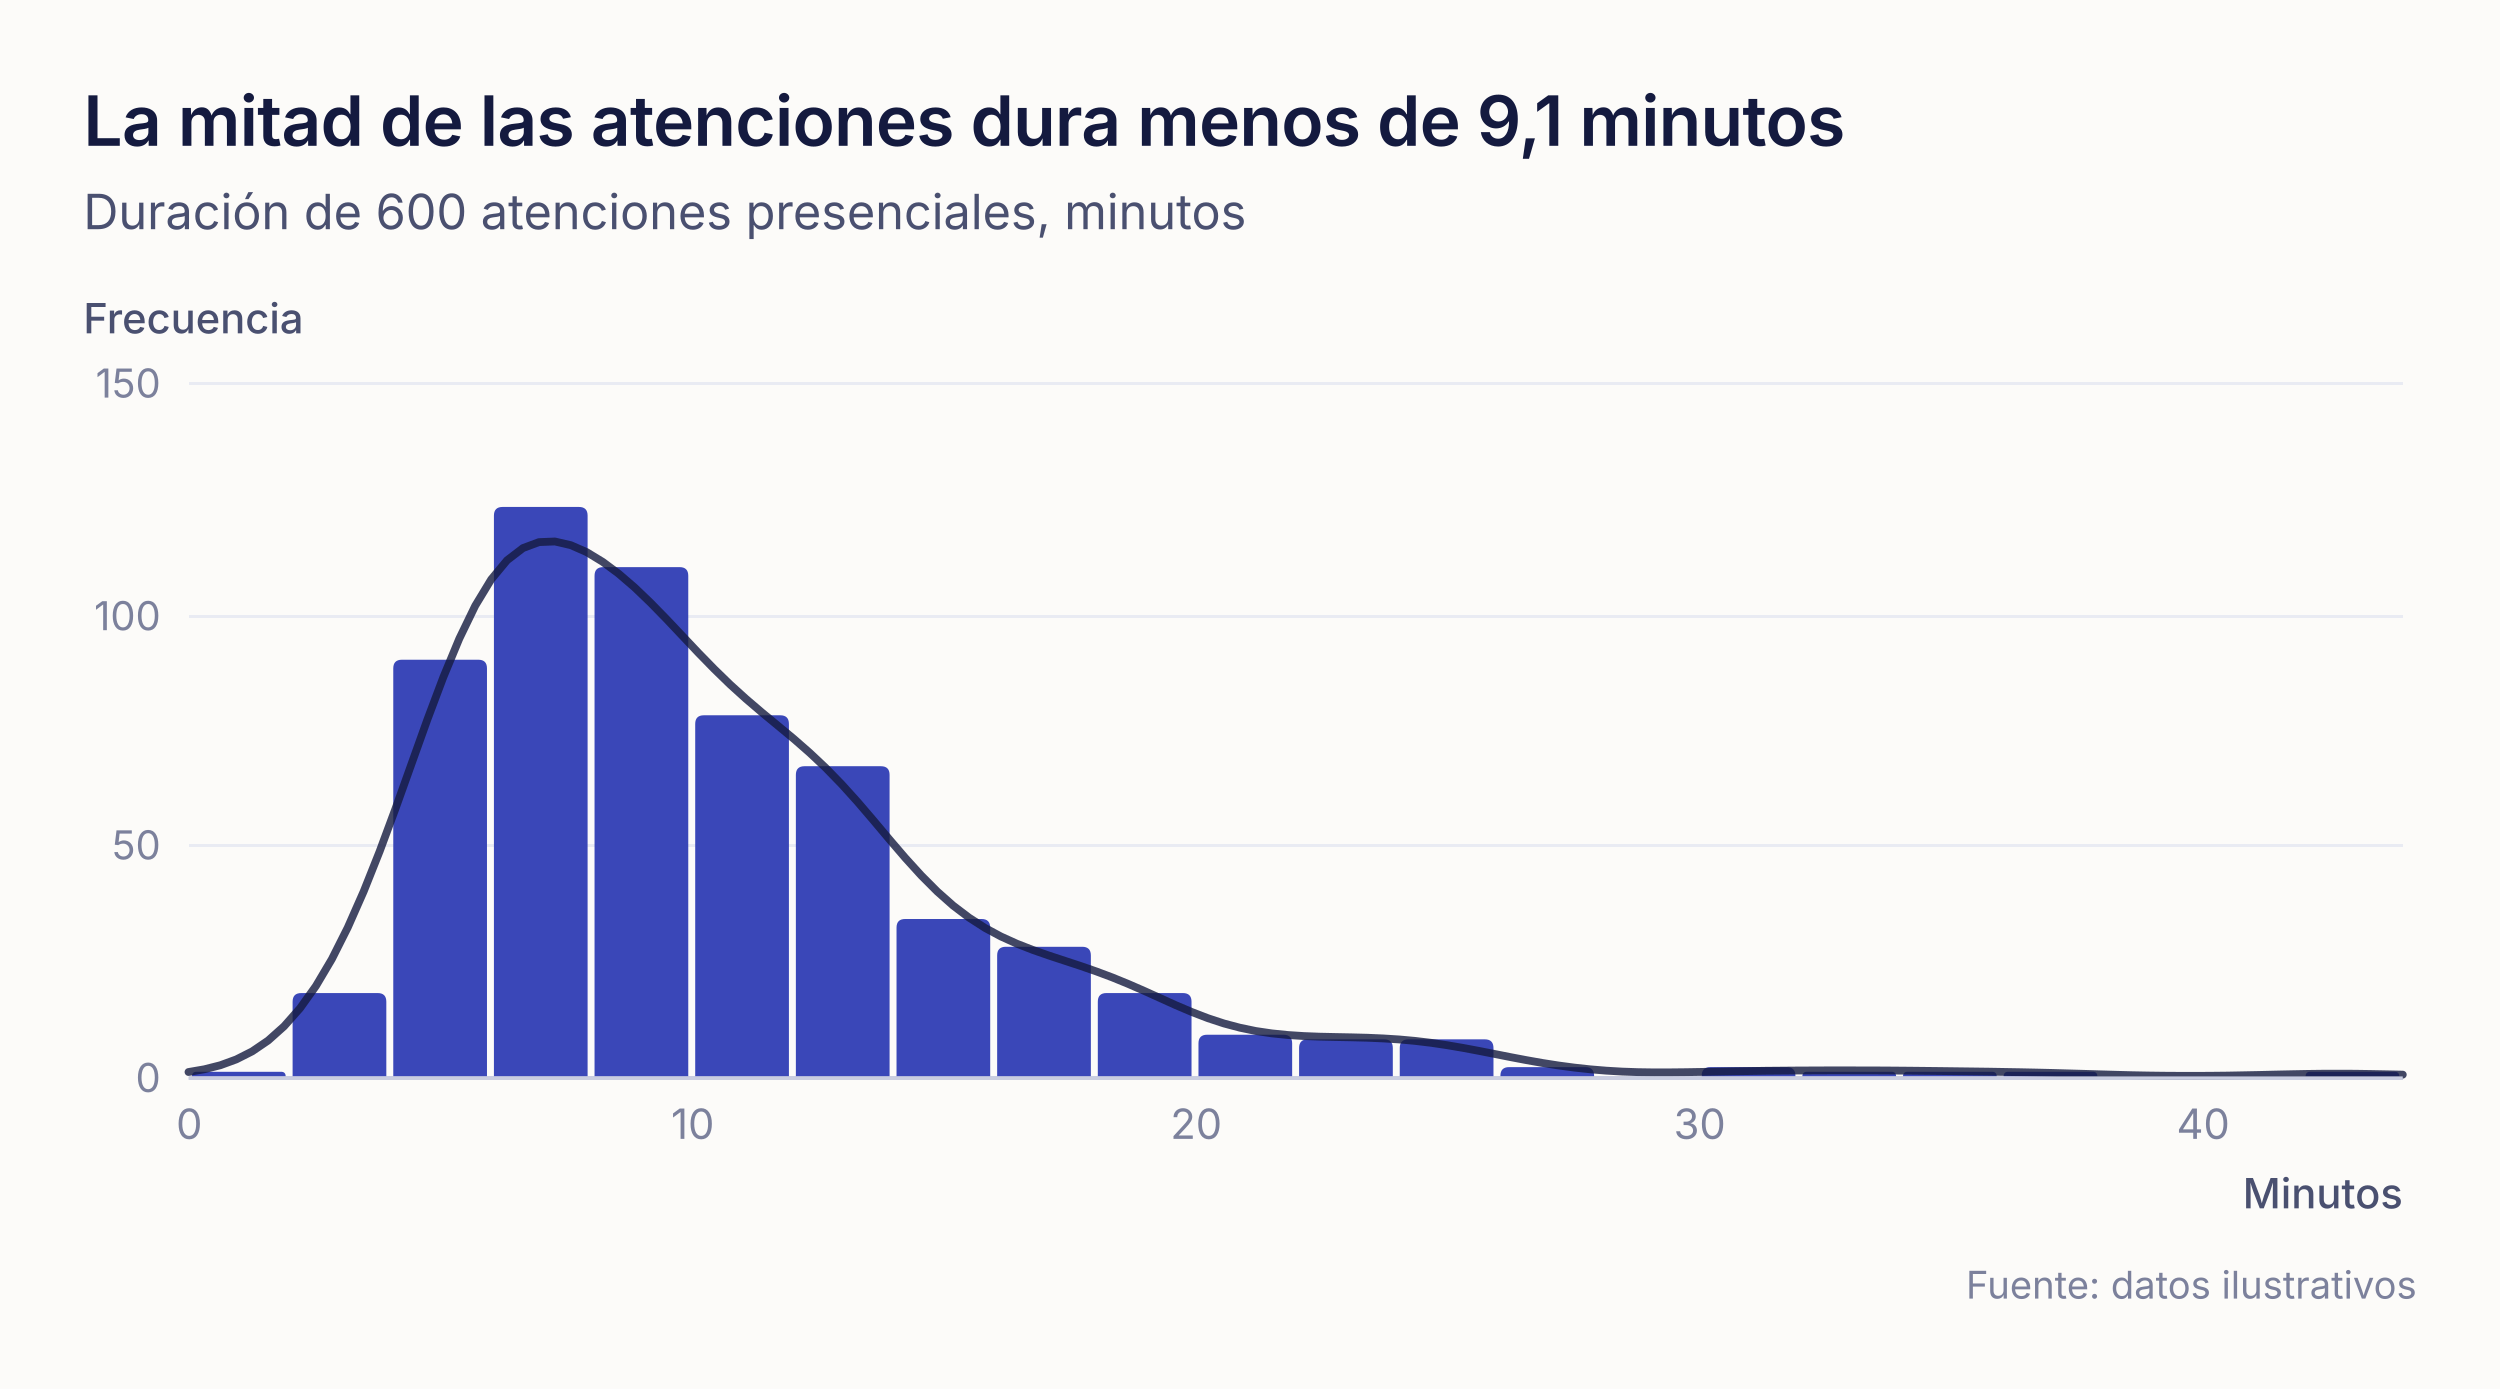
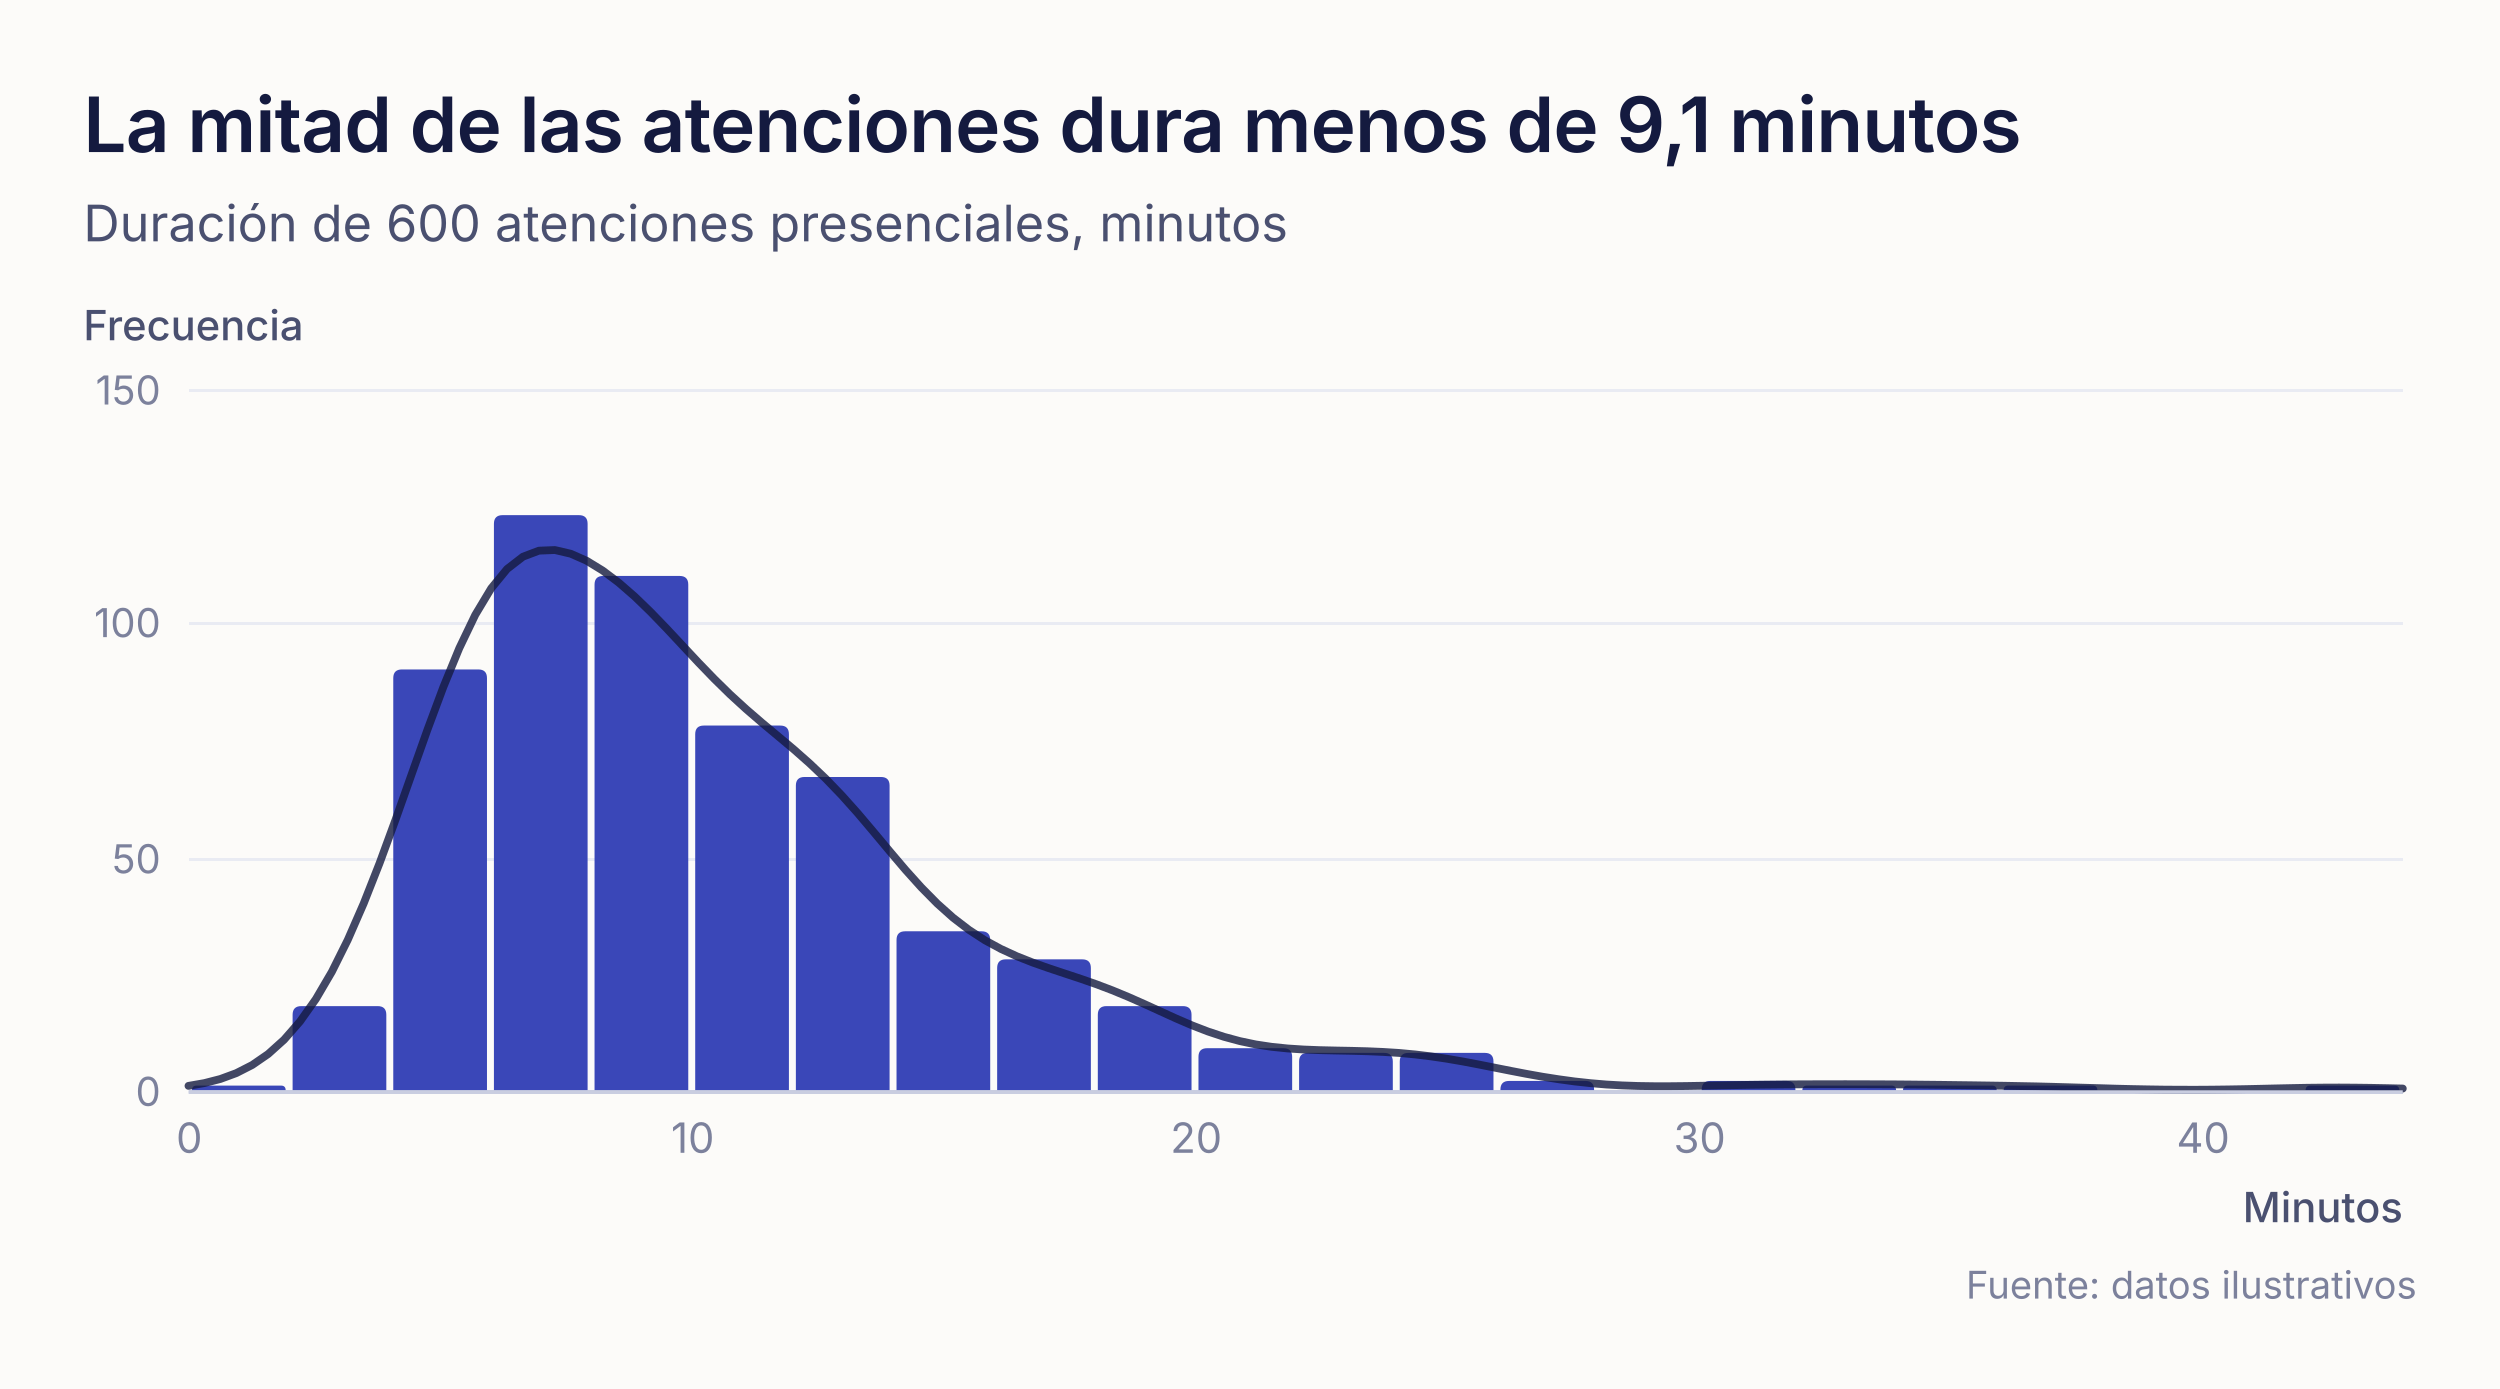
<svg xmlns="http://www.w3.org/2000/svg" viewBox="0 0 720 400" width="720" height="400" role="img" aria-labelledby="pagtjf2f-t pagtjf2f-d" font-family="'Mozilla Text', 'Inter', system-ui, -apple-system, 'Segoe UI', Roboto, sans-serif" class="pa-chart" data-pa-type="hist" data-pa-mode="light" style="max-width:100%;height:auto;font-variant-numeric:lining-nums">
  <style>.pa-m{transition:opacity .15s ease}.pa-focus .pa-m{opacity:.28}.pa-focus .pa-m.pa-on{opacity:1}</style>
  <rect width="720" height="400" fill="#FCFBF9" />
  <g class="pa-header">
-     <text x="24" y="42" fill="#141A3F" font-size="20" font-weight="600" letter-spacing="-0.01em">La mitad de las atenciones dura menos de 9,1 minutos</text>
-     <text x="24" y="66" fill="#4A5070" font-size="14">Duración de 600 atenciones presenciales, minutos</text>
+     <text x="24" y="43.8" fill="#141A3F" font-size="22" font-weight="600" letter-spacing="-0.01em">La mitad de las atenciones dura menos de 9,1 minutos</text>
+     <text x="24" y="69.5" fill="#4A5070" font-size="14.5">Duración de 600 atenciones presenciales, minutos</text>
  </g>
  <g class="pa-body">
    <clipPath id="pa-clip-hmftwcq">
-       <rect x="54.29" y="108" width="637.71" height="202" />
+       <rect x="54.29" y="110" width="637.71" height="204" />
    </clipPath>
    <g class="pa-grid">
-       <line x1="54.29" x2="692" y1="310.5" y2="310.5" stroke="#C9CDE0" stroke-width="1" shape-rendering="crispEdges" />
-       <line x1="54.29" x2="692" y1="243.5" y2="243.5" stroke="#E9EBF3" stroke-width="1" shape-rendering="crispEdges" />
-       <line x1="54.29" x2="692" y1="177.5" y2="177.5" stroke="#E9EBF3" stroke-width="1" shape-rendering="crispEdges" />
-       <line x1="54.29" x2="692" y1="110.5" y2="110.5" stroke="#E9EBF3" stroke-width="1" shape-rendering="crispEdges" />
+       <line x1="54.29" x2="692" y1="314.5" y2="314.5" stroke="#C9CDE0" stroke-width="1" shape-rendering="crispEdges" />
+       <line x1="54.29" x2="692" y1="247.5" y2="247.5" stroke="#E9EBF3" stroke-width="1" shape-rendering="crispEdges" />
+       <line x1="54.29" x2="692" y1="179.5" y2="179.5" stroke="#E9EBF3" stroke-width="1" shape-rendering="crispEdges" />
+       <line x1="54.29" x2="692" y1="112.5" y2="112.5" stroke="#E9EBF3" stroke-width="1" shape-rendering="crispEdges" />
    </g>
    <g clip-path="url(#pa-clip-hmftwcq)">
      <g>
        <g class="pa-m" data-tip="0 – 2 1">
-           <rect x="54.29" y="110" width="28.99" height="200" fill="transparent" />
-           <path d="M55.29,310V310Q55.29,308.67 56.62,308.67H80.94Q82.27,308.67 82.27,310V310Z" fill="#3A47B8" fill-opacity="1" />
+           <rect x="54.29" y="112" width="28.99" height="202" fill="transparent" />
+           <path d="M55.29,314V314Q55.29,312.65 56.63,312.65H80.93Q82.27,312.65 82.27,314V314Z" fill="#3A47B8" fill-opacity="1" />
        </g>
        <g class="pa-m" data-tip="2 – 4 18">
-           <rect x="83.27" y="110" width="28.99" height="200" fill="transparent" />
-           <path d="M84.27,310V288.5Q84.27,286 86.77,286H108.76Q111.26,286 111.26,288.5V310Z" fill="#3A47B8" fill-opacity="1" />
+           <rect x="83.27" y="112" width="28.99" height="202" fill="transparent" />
+           <path d="M84.27,314V292.26Q84.27,289.76 86.77,289.76H108.76Q111.26,289.76 111.26,292.26V314Z" fill="#3A47B8" fill-opacity="1" />
        </g>
        <g class="pa-m" data-tip="4 – 6 90">
-           <rect x="112.26" y="110" width="28.99" height="200" fill="transparent" />
-           <path d="M113.26,310V192.5Q113.26,190 115.76,190H137.75Q140.25,190 140.25,192.5V310Z" fill="#3A47B8" fill-opacity="1" />
+           <rect x="112.26" y="112" width="28.99" height="202" fill="transparent" />
+           <path d="M113.26,314V195.3Q113.26,192.8 115.76,192.8H137.75Q140.25,192.8 140.25,195.3V314Z" fill="#3A47B8" fill-opacity="1" />
        </g>
        <g class="pa-m" data-tip="6 – 8 123">
-           <rect x="141.25" y="110" width="28.99" height="200" fill="transparent" />
-           <path d="M142.25,310V148.5Q142.25,146 144.75,146H166.73Q169.23,146 169.23,148.5V310Z" fill="#3A47B8" fill-opacity="1" />
+           <rect x="141.25" y="112" width="28.99" height="202" fill="transparent" />
+           <path d="M142.25,314V150.86Q142.25,148.36 144.75,148.36H166.73Q169.23,148.36 169.23,150.86V314Z" fill="#3A47B8" fill-opacity="1" />
        </g>
        <g class="pa-m" data-tip="8 – 10 110">
-           <rect x="170.23" y="110" width="28.99" height="200" fill="transparent" />
-           <path d="M171.23,310V165.83Q171.23,163.33 173.73,163.33H195.72Q198.22,163.33 198.22,165.83V310Z" fill="#3A47B8" fill-opacity="1" />
+           <rect x="170.23" y="112" width="28.99" height="202" fill="transparent" />
+           <path d="M171.23,314V168.37Q171.23,165.87 173.73,165.87H195.72Q198.22,165.87 198.22,168.37V314Z" fill="#3A47B8" fill-opacity="1" />
        </g>
        <g class="pa-m" data-tip="10 – 12 78">
-           <rect x="199.22" y="110" width="28.99" height="200" fill="transparent" />
-           <path d="M200.22,310V208.5Q200.22,206 202.72,206H224.71Q227.21,206 227.21,208.5V310Z" fill="#3A47B8" fill-opacity="1" />
+           <rect x="199.22" y="112" width="28.99" height="202" fill="transparent" />
+           <path d="M200.22,314V211.46Q200.22,208.96 202.72,208.96H224.71Q227.21,208.96 227.21,211.46V314Z" fill="#3A47B8" fill-opacity="1" />
        </g>
        <g class="pa-m" data-tip="12 – 14 67">
-           <rect x="228.21" y="110" width="28.99" height="200" fill="transparent" />
-           <path d="M229.21,310V223.17Q229.21,220.67 231.71,220.67H253.7Q256.2,220.67 256.2,223.17V310Z" fill="#3A47B8" fill-opacity="1" />
+           <rect x="228.21" y="112" width="28.99" height="202" fill="transparent" />
+           <path d="M229.21,314V226.27Q229.21,223.77 231.71,223.77H253.7Q256.2,223.77 256.2,226.27V314Z" fill="#3A47B8" fill-opacity="1" />
        </g>
        <g class="pa-m" data-tip="14 – 16 34">
-           <rect x="257.2" y="110" width="28.99" height="200" fill="transparent" />
-           <path d="M258.2,310V267.17Q258.2,264.67 260.7,264.67H282.68Q285.18,264.67 285.18,267.17V310Z" fill="#3A47B8" fill-opacity="1" />
+           <rect x="257.2" y="112" width="28.99" height="202" fill="transparent" />
+           <path d="M258.2,314V270.71Q258.2,268.21 260.7,268.21H282.68Q285.18,268.21 285.18,270.71V314Z" fill="#3A47B8" fill-opacity="1" />
        </g>
        <g class="pa-m" data-tip="16 – 18 28">
-           <rect x="286.18" y="110" width="28.99" height="200" fill="transparent" />
-           <path d="M287.18,310V275.17Q287.18,272.67 289.68,272.67H311.67Q314.17,272.67 314.17,275.17V310Z" fill="#3A47B8" fill-opacity="1" />
+           <rect x="286.18" y="112" width="28.99" height="202" fill="transparent" />
+           <path d="M287.18,314V278.79Q287.18,276.29 289.68,276.29H311.67Q314.17,276.29 314.17,278.79V314Z" fill="#3A47B8" fill-opacity="1" />
        </g>
        <g class="pa-m" data-tip="18 – 20 18">
-           <rect x="315.17" y="110" width="28.99" height="200" fill="transparent" />
-           <path d="M316.17,310V288.5Q316.17,286 318.67,286H340.66Q343.16,286 343.16,288.5V310Z" fill="#3A47B8" fill-opacity="1" />
+           <rect x="315.17" y="112" width="28.99" height="202" fill="transparent" />
+           <path d="M316.17,314V292.26Q316.17,289.76 318.67,289.76H340.66Q343.16,289.76 343.16,292.26V314Z" fill="#3A47B8" fill-opacity="1" />
        </g>
        <g class="pa-m" data-tip="20 – 22 9">
-           <rect x="344.16" y="110" width="28.99" height="200" fill="transparent" />
-           <path d="M345.16,310V300.5Q345.16,298 347.66,298H369.64Q372.14,298 372.14,300.5V310Z" fill="#3A47B8" fill-opacity="1" />
+           <rect x="344.16" y="112" width="28.99" height="202" fill="transparent" />
+           <path d="M345.16,314V304.38Q345.16,301.88 347.66,301.88H369.64Q372.14,301.88 372.14,304.38V314Z" fill="#3A47B8" fill-opacity="1" />
        </g>
        <g class="pa-m" data-tip="22 – 24 8">
-           <rect x="373.14" y="110" width="28.99" height="200" fill="transparent" />
-           <path d="M374.14,310V301.83Q374.14,299.33 376.64,299.33H398.63Q401.13,299.33 401.13,301.83V310Z" fill="#3A47B8" fill-opacity="1" />
+           <rect x="373.14" y="112" width="28.99" height="202" fill="transparent" />
+           <path d="M374.14,314V305.73Q374.14,303.23 376.64,303.23H398.63Q401.13,303.23 401.13,305.73V314Z" fill="#3A47B8" fill-opacity="1" />
        </g>
        <g class="pa-m" data-tip="24 – 26 8">
-           <rect x="402.13" y="110" width="28.99" height="200" fill="transparent" />
-           <path d="M403.13,310V301.83Q403.13,299.33 405.63,299.33H427.62Q430.12,299.33 430.12,301.83V310Z" fill="#3A47B8" fill-opacity="1" />
+           <rect x="402.13" y="112" width="28.99" height="202" fill="transparent" />
+           <path d="M403.13,314V305.73Q403.13,303.23 405.63,303.23H427.62Q430.12,303.23 430.12,305.73V314Z" fill="#3A47B8" fill-opacity="1" />
        </g>
        <g class="pa-m" data-tip="26 – 28 2">
-           <rect x="431.12" y="110" width="28.99" height="200" fill="transparent" />
-           <path d="M432.12,310V309.83Q432.12,307.33 434.62,307.33H456.6Q459.1,307.33 459.1,309.83V310Z" fill="#3A47B8" fill-opacity="1" />
+           <rect x="431.12" y="112" width="28.99" height="202" fill="transparent" />
+           <path d="M432.12,314V313.81Q432.12,311.31 434.62,311.31H456.6Q459.1,311.31 459.1,313.81V314Z" fill="#3A47B8" fill-opacity="1" />
        </g>
        <g class="pa-m" data-tip="28 – 30 0">
-           <rect x="460.1" y="110" width="28.99" height="200" fill="transparent" />
+           <rect x="460.1" y="112" width="28.99" height="202" fill="transparent" />
        </g>
        <g class="pa-m" data-tip="30 – 32 2">
-           <rect x="489.09" y="110" width="28.99" height="200" fill="transparent" />
-           <path d="M490.09,310V309.83Q490.09,307.33 492.59,307.33H514.58Q517.08,307.33 517.08,309.83V310Z" fill="#3A47B8" fill-opacity="1" />
+           <rect x="489.09" y="112" width="28.99" height="202" fill="transparent" />
+           <path d="M490.09,314V313.81Q490.09,311.31 492.59,311.31H514.58Q517.08,311.31 517.08,313.81V314Z" fill="#3A47B8" fill-opacity="1" />
        </g>
        <g class="pa-m" data-tip="32 – 34 1">
-           <rect x="518.08" y="110" width="28.99" height="200" fill="transparent" />
-           <path d="M519.08,310V310Q519.08,308.67 520.41,308.67H544.73Q546.07,308.67 546.07,310V310Z" fill="#3A47B8" fill-opacity="1" />
+           <rect x="518.08" y="112" width="28.99" height="202" fill="transparent" />
+           <path d="M519.08,314V314Q519.08,312.65 520.42,312.65H544.72Q546.07,312.65 546.07,314V314Z" fill="#3A47B8" fill-opacity="1" />
        </g>
        <g class="pa-m" data-tip="34 – 36 1">
-           <rect x="547.07" y="110" width="28.99" height="200" fill="transparent" />
-           <path d="M548.07,310V310Q548.07,308.67 549.4,308.67H573.72Q575.05,308.67 575.05,310V310Z" fill="#3A47B8" fill-opacity="1" />
+           <rect x="547.07" y="112" width="28.99" height="202" fill="transparent" />
+           <path d="M548.07,314V314Q548.07,312.65 549.41,312.65H573.71Q575.05,312.65 575.05,314V314Z" fill="#3A47B8" fill-opacity="1" />
        </g>
        <g class="pa-m" data-tip="36 – 38 1">
-           <rect x="576.05" y="110" width="28.99" height="200" fill="transparent" />
-           <path d="M577.05,310V310Q577.05,308.67 578.39,308.67H602.71Q604.04,308.67 604.04,310V310Z" fill="#3A47B8" fill-opacity="1" />
+           <rect x="576.05" y="112" width="28.99" height="202" fill="transparent" />
+           <path d="M577.05,314V314Q577.05,312.65 578.4,312.65H602.69Q604.04,312.65 604.04,314V314Z" fill="#3A47B8" fill-opacity="1" />
        </g>
        <g class="pa-m" data-tip="38 – 40 0">
-           <rect x="605.04" y="110" width="28.99" height="200" fill="transparent" />
+           <rect x="605.04" y="112" width="28.99" height="202" fill="transparent" />
        </g>
        <g class="pa-m" data-tip="40 – 42 0">
-           <rect x="634.03" y="110" width="28.99" height="200" fill="transparent" />
+           <rect x="634.03" y="112" width="28.99" height="202" fill="transparent" />
        </g>
        <g class="pa-m" data-tip="42 – 44 1">
-           <rect x="663.01" y="110" width="28.99" height="200" fill="transparent" />
-           <path d="M664.01,310V310Q664.01,308.67 665.35,308.67H689.67Q691,308.67 691,310V310Z" fill="#3A47B8" fill-opacity="1" />
+           <rect x="663.01" y="112" width="28.99" height="202" fill="transparent" />
+           <path d="M664.01,314V314Q664.01,312.65 665.36,312.65H689.65Q691,312.65 691,314V314Z" fill="#3A47B8" fill-opacity="1" />
        </g>
      </g>
    </g>
-     <path d="M54.29,308.74L58.87,307.95L63.46,306.79L68.05,305.11L72.64,302.79L77.23,299.67L81.81,295.58L86.40,290.39L90.99,283.96L95.58,276.21L100.16,267.11L104.75,256.71L109.34,245.19L113.93,232.81L118.52,219.98L123.10,207.19L127.69,195.00L132.28,183.93L136.87,174.45L141.46,166.88L146.04,161.36L150.63,157.84L155.22,156.13L159.81,155.95L164.39,157.01L168.98,159.02L173.57,161.81L178.16,165.22L182.75,169.17L187.33,173.56L191.92,178.26L196.51,183.12L201.10,187.98L205.69,192.68L210.27,197.13L214.86,201.29L219.45,205.21L224.04,209.00L228.63,212.81L233.21,216.82L237.80,221.14L242.39,225.86L246.98,230.94L251.56,236.29L256.15,241.75L260.74,247.10L265.33,252.15L269.92,256.75L274.50,260.81L279.09,264.29L283.68,267.24L288.27,269.71L292.86,271.79L297.44,273.58L302.03,275.18L306.62,276.69L311.21,278.20L315.79,279.79L320.38,281.51L324.97,283.39L329.56,285.39L334.15,287.47L338.73,289.54L343.32,291.49L347.91,293.25L352.50,294.76L357.09,295.98L361.67,296.93L366.26,297.61L370.85,298.08L375.44,298.38L380.02,298.56L384.61,298.66L389.20,298.75L393.79,298.87L398.38,299.07L402.96,299.36L407.55,299.78L412.14,300.33L416.73,301.01L421.32,301.79L425.90,302.65L430.49,303.55L435.08,304.46L439.67,305.33L444.25,306.14L448.84,306.86L453.43,307.47L458.02,307.97L462.61,308.35L467.19,308.62L471.78,308.78L476.37,308.85L480.96,308.84L485.55,308.79L490.13,308.71L494.72,308.62L499.31,308.53L503.90,308.46L508.49,308.39L513.07,308.35L517.66,308.31L522.25,308.29L526.84,308.27L531.42,308.27L536.01,308.28L540.60,308.29L545.19,308.32L549.78,308.36L554.36,308.41L558.95,308.46L563.54,308.52L568.13,308.58L572.72,308.64L577.30,308.72L581.89,308.80L586.48,308.90L591.07,309.01L595.65,309.14L600.24,309.27L604.83,309.41L609.42,309.54L614.01,309.66L618.59,309.75L623.18,309.81L627.77,309.84L632.36,309.85L636.95,309.82L641.53,309.77L646.12,309.68L650.71,309.59L655.30,309.48L659.88,309.38L664.47,309.29L669.06,309.23L673.65,309.22L678.24,309.24L682.82,309.31L687.41,309.40L692.00,309.50" fill="none" stroke="#141A3F" stroke-width="2.25" stroke-linejoin="round" stroke-linecap="round" opacity="0.8" />
-     <line x1="54.29" x2="692" y1="310.5" y2="310.5" stroke="#C9CDE0" stroke-width="1" />
+     <path d="M54.29,312.73L58.87,311.93L63.46,310.75L68.05,309.06L72.64,306.72L77.23,303.56L81.81,299.44L86.40,294.19L90.99,287.70L95.58,279.87L100.16,270.68L104.75,260.18L109.34,248.54L113.93,236.04L118.52,223.08L123.10,210.17L127.69,197.85L132.28,186.67L136.87,177.10L141.46,169.45L146.04,163.87L150.63,160.32L155.22,158.59L159.81,158.41L164.39,159.48L168.98,161.51L173.57,164.32L178.16,167.77L182.75,171.76L187.33,176.19L191.92,180.94L196.51,185.85L201.10,190.76L205.69,195.51L210.27,200.00L214.86,204.20L219.45,208.16L224.04,211.99L228.63,215.84L233.21,219.89L237.80,224.25L242.39,229.02L246.98,234.15L251.56,239.56L256.15,245.06L260.74,250.47L265.33,255.57L269.92,260.22L274.50,264.31L279.09,267.83L283.68,270.81L288.27,273.30L292.86,275.41L297.44,277.22L302.03,278.83L306.62,280.36L311.21,281.88L315.79,283.48L320.38,285.22L324.97,287.12L329.56,289.15L334.15,291.25L338.73,293.33L343.32,295.31L347.91,297.08L352.50,298.60L357.09,299.84L361.67,300.80L366.26,301.49L370.85,301.96L375.44,302.26L380.02,302.44L384.61,302.55L389.20,302.64L393.79,302.76L398.38,302.96L402.96,303.25L407.55,303.68L412.14,304.24L416.73,304.92L421.32,305.71L425.90,306.58L430.49,307.49L435.08,308.40L439.67,309.28L444.25,310.10L448.84,310.82L453.43,311.45L458.02,311.95L462.61,312.34L467.19,312.60L471.78,312.76L476.37,312.83L480.96,312.83L485.55,312.78L490.13,312.70L494.72,312.61L499.31,312.52L503.90,312.44L508.49,312.38L513.07,312.33L517.66,312.29L522.25,312.27L526.84,312.26L531.42,312.25L536.01,312.26L540.60,312.28L545.19,312.30L549.78,312.34L554.36,312.39L558.95,312.44L563.54,312.50L568.13,312.56L572.72,312.63L577.30,312.70L581.89,312.79L586.48,312.88L591.07,313.00L595.65,313.13L600.24,313.27L604.83,313.40L609.42,313.54L614.01,313.65L618.59,313.74L623.18,313.81L627.77,313.84L632.36,313.85L636.95,313.82L641.53,313.76L646.12,313.68L650.71,313.58L655.30,313.47L659.88,313.37L664.47,313.28L669.06,313.23L673.65,313.21L678.24,313.24L682.82,313.30L687.41,313.39L692.00,313.50" fill="none" stroke="#141A3F" stroke-width="2.25" stroke-linejoin="round" stroke-linecap="round" opacity="0.8" />
+     <line x1="54.29" x2="692" y1="314.5" y2="314.5" stroke="#C9CDE0" stroke-width="1" />
    <g class="pa-axis pa-axis-x">
      <g>
-         <text x="54.5" y="328" fill="#7C819C" font-size="12" text-anchor="middle">0</text>
-         <text x="199.5" y="328" fill="#7C819C" font-size="12" text-anchor="middle">10</text>
-         <text x="344.5" y="328" fill="#7C819C" font-size="12" text-anchor="middle">20</text>
-         <text x="489.5" y="328" fill="#7C819C" font-size="12" text-anchor="middle">30</text>
-         <text x="634.5" y="328" fill="#7C819C" font-size="12" text-anchor="middle">40</text>
+         <text x="54.5" y="332" fill="#7C819C" font-size="12" text-anchor="middle">0</text>
+         <text x="199.5" y="332" fill="#7C819C" font-size="12" text-anchor="middle">10</text>
+         <text x="344.5" y="332" fill="#7C819C" font-size="12" text-anchor="middle">20</text>
+         <text x="489.5" y="332" fill="#7C819C" font-size="12" text-anchor="middle">30</text>
+         <text x="634.5" y="332" fill="#7C819C" font-size="12" text-anchor="middle">40</text>
      </g>
    </g>
    <g class="pa-axis pa-axis-y">
-       <text x="46.29" y="314.5" fill="#7C819C" font-size="11.5" text-anchor="end">0</text>
-       <text x="46.29" y="247.5" fill="#7C819C" font-size="11.5" text-anchor="end">50</text>
-       <text x="46.29" y="181.5" fill="#7C819C" font-size="11.5" text-anchor="end">100</text>
-       <text x="46.29" y="114.5" fill="#7C819C" font-size="11.5" text-anchor="end">150</text>
+       <text x="46.29" y="318.5" fill="#7C819C" font-size="11.5" text-anchor="end">0</text>
+       <text x="46.29" y="251.5" fill="#7C819C" font-size="11.5" text-anchor="end">50</text>
+       <text x="46.29" y="183.5" fill="#7C819C" font-size="11.5" text-anchor="end">100</text>
+       <text x="46.29" y="116.5" fill="#7C819C" font-size="11.5" text-anchor="end">150</text>
    </g>
-     <text x="24" y="96" fill="#4A5070" font-size="12" font-weight="500">Frecuencia</text>
-     <text x="692" y="348" fill="#4A5070" font-size="12" font-weight="500" text-anchor="end">Minutos</text>
+     <text x="24" y="98" fill="#4A5070" font-size="12" font-weight="500">Frecuencia</text>
+     <text x="692" y="352" fill="#4A5070" font-size="12" font-weight="500" text-anchor="end">Minutos</text>
  </g>
  <text x="696" y="374" fill="#7C819C" font-size="11" text-anchor="end">Fuente: datos ilustrativos</text>
</svg>
